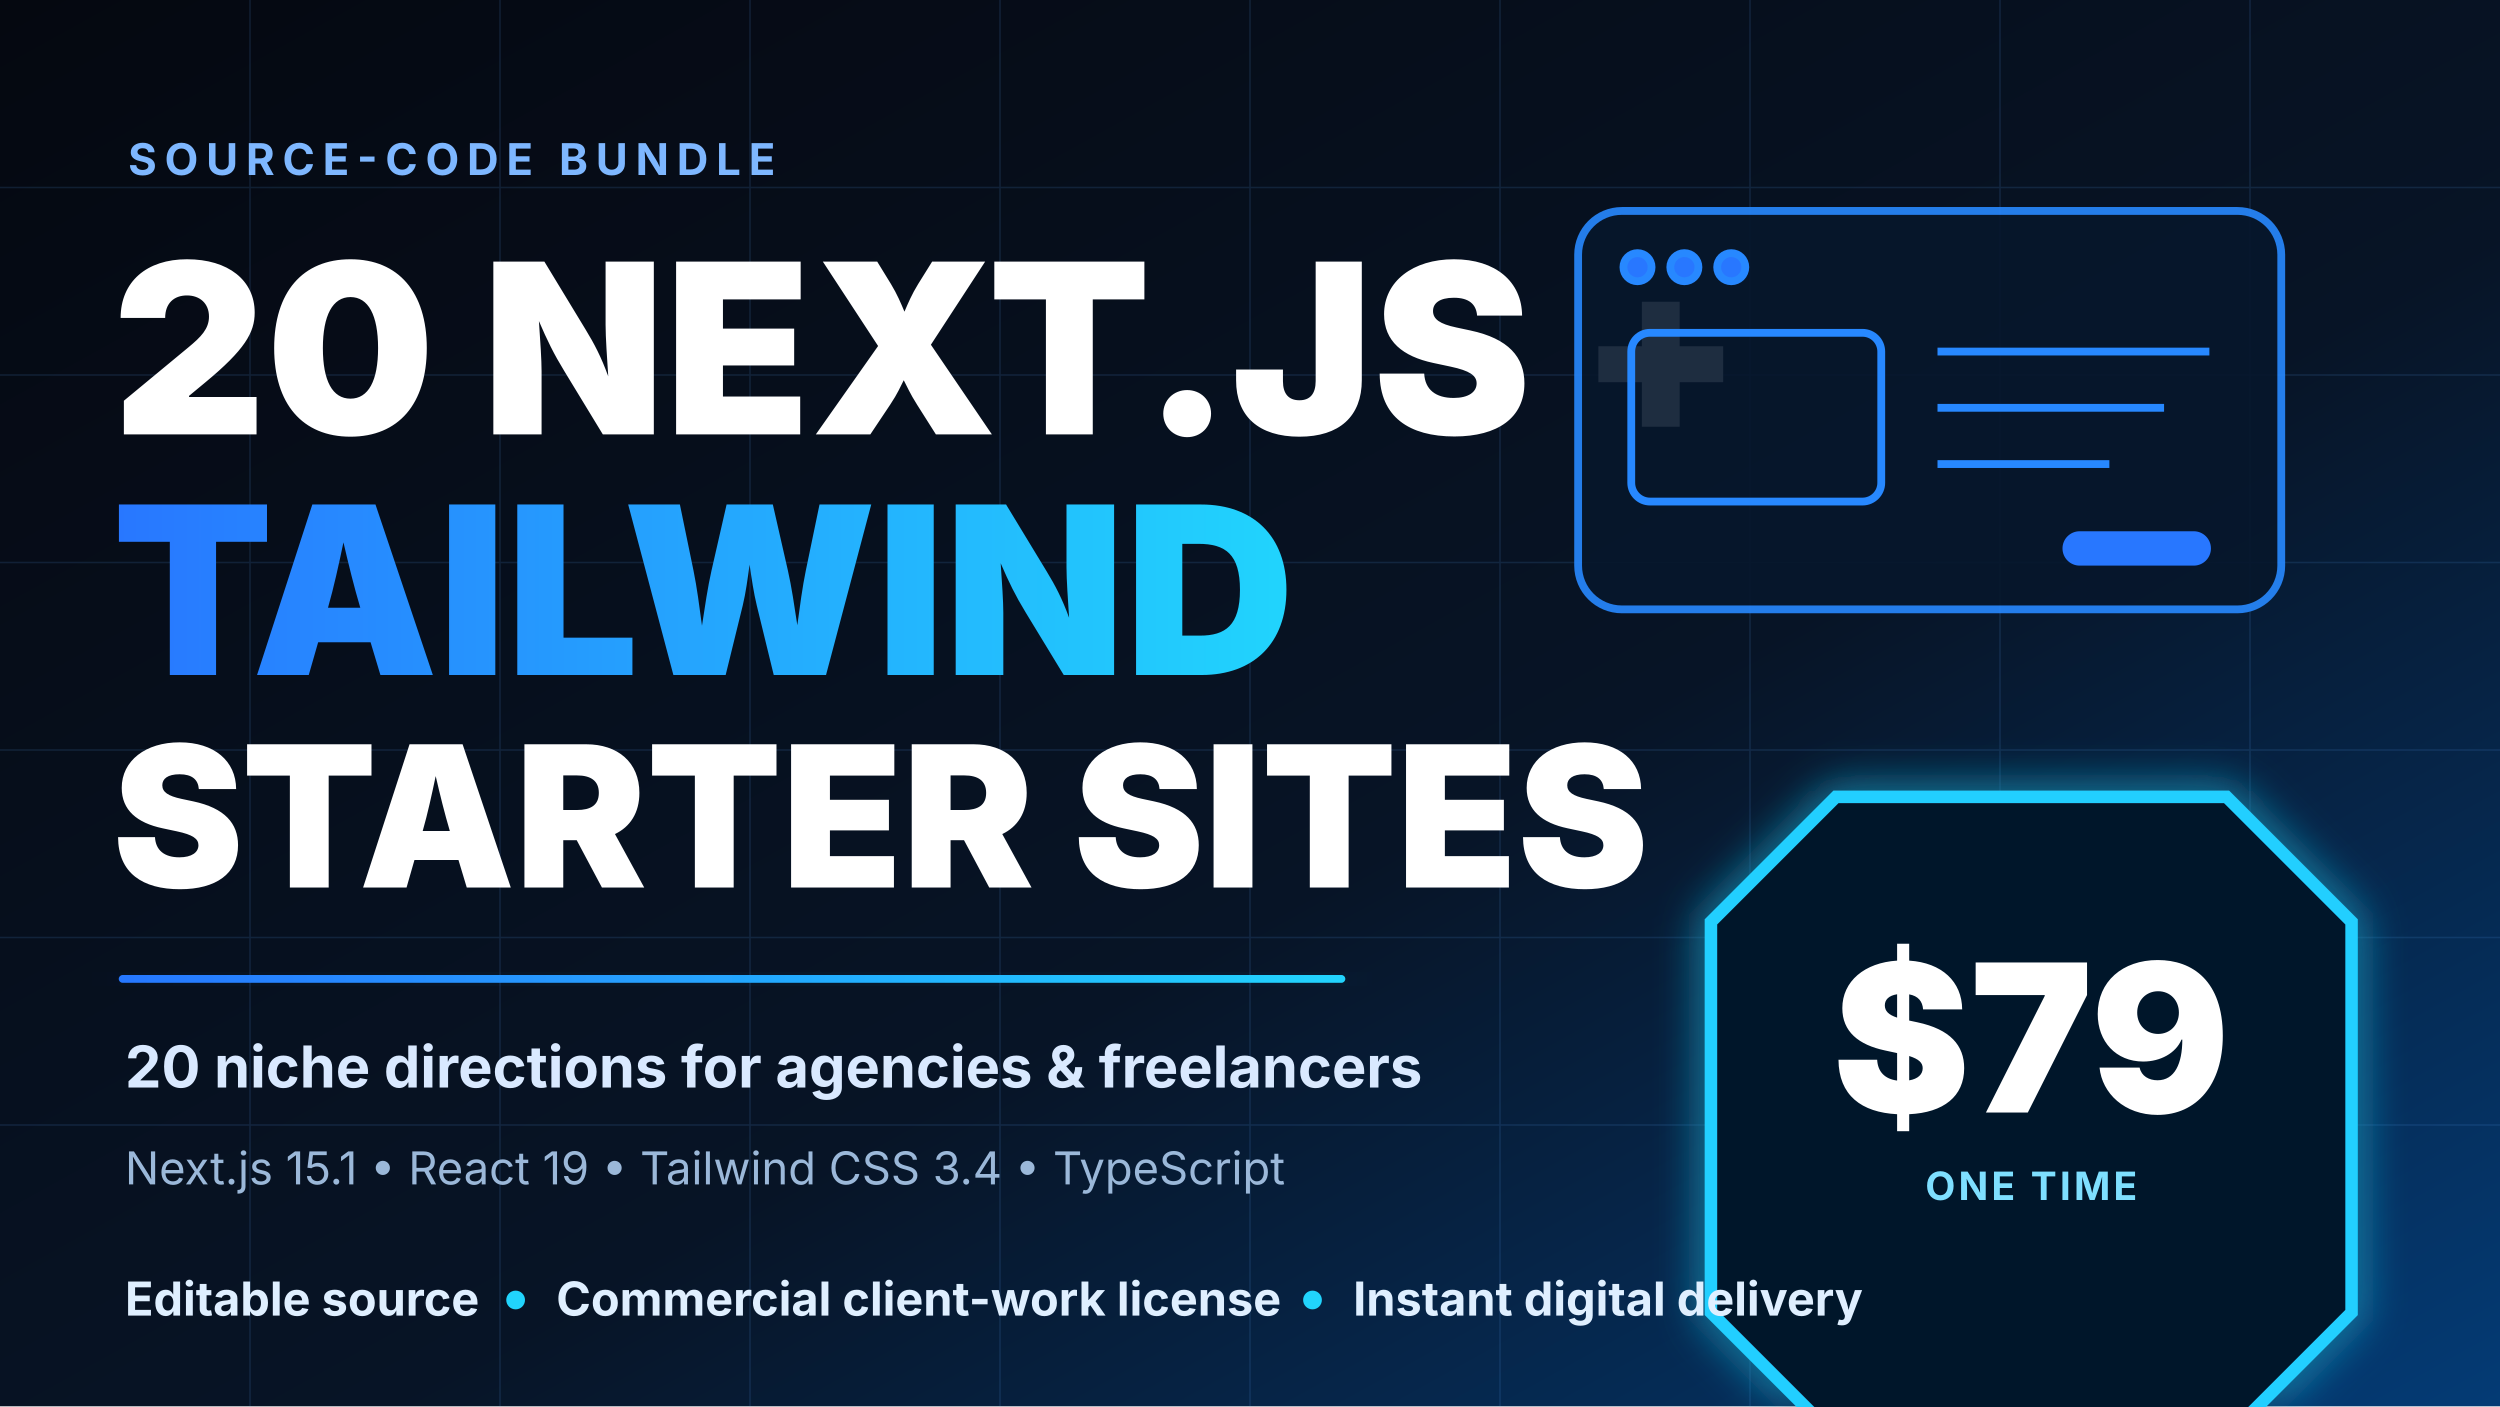
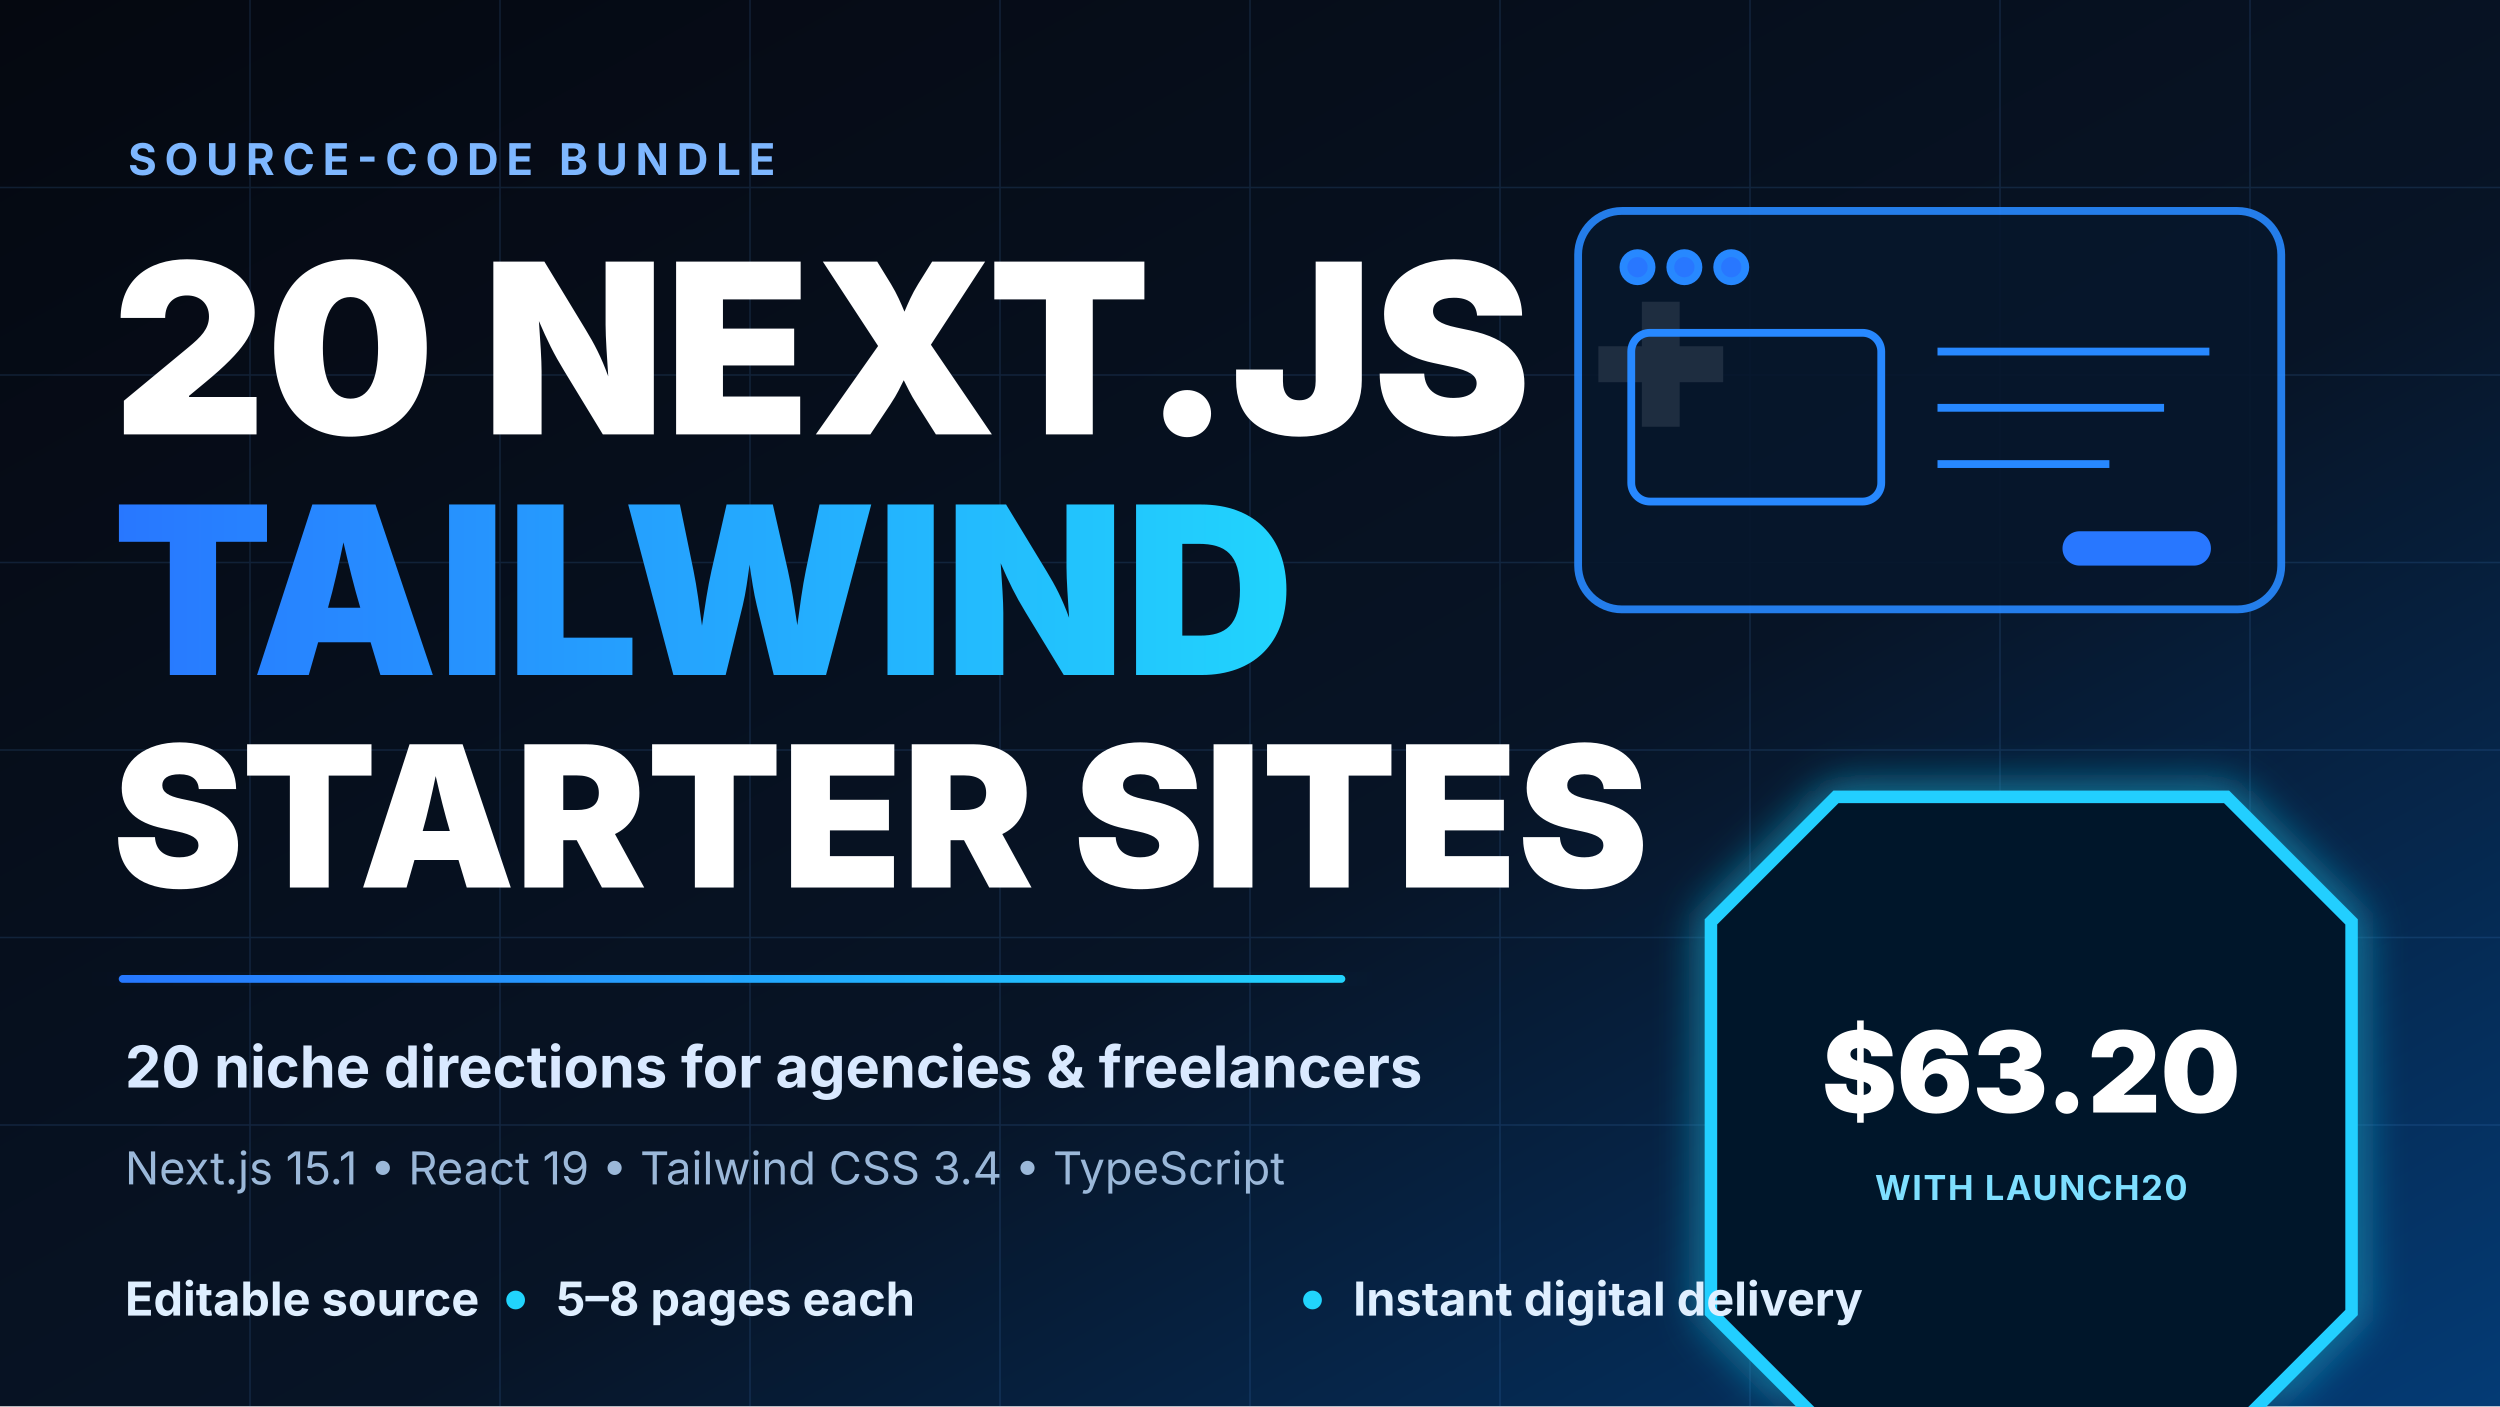
<svg xmlns="http://www.w3.org/2000/svg" width="1600" height="900" viewBox="0 0 1600 900" role="img" aria-labelledby="title desc">
  <defs>
    <linearGradient id="bg" x1="0" y1="0" x2="1" y2="1">
      <stop offset="0" stop-color="#050810" />
      <stop offset="0.58" stop-color="#071426" />
      <stop offset="1" stop-color="#043b75" />
    </linearGradient>
    <linearGradient id="accent" x1="0" y1="0" x2="1" y2="0">
      <stop offset="0" stop-color="#2877ff" />
      <stop offset="1" stop-color="#21d4fd" />
    </linearGradient>
    <filter id="glow" x="-30%" y="-30%" width="160%" height="160%">
      <feGaussianBlur stdDeviation="14" result="blur" />
      <feMerge>
        <feMergeNode in="blur" />
        <feMergeNode in="SourceGraphic" />
      </feMerge>
    </filter>
  </defs>
  <rect width="1600" height="900" fill="url(#bg)" />
  <g opacity=".13" stroke="#5ea7ff">
    <path d="M0 120H1600M0 240H1600M0 360H1600M0 480H1600M0 600H1600M0 720H1600" />
    <path d="M160 0V900M320 0V900M480 0V900M640 0V900M800 0V900M960 0V900M1120 0V900M1280 0V900M1440 0V900" />
  </g>
  <g font-family="Inter,ui-sans-serif,system-ui,-apple-system,BlinkMacSystemFont,'Segoe UI',sans-serif">
    <text x="82" y="112" fill="#7eb7ff" font-size="28" font-weight="700" letter-spacing="5">SOURCE-CODE BUNDLE</text>
    <text x="72" y="278" fill="#fff" font-size="152" font-weight="900">20 NEXT.JS +</text>
    <text x="72" y="432" fill="url(#accent)" font-size="150" font-weight="900">TAILWIND</text>
    <text x="72" y="568" fill="#fff" font-size="126" font-weight="900">STARTER SITES</text>
    <rect x="76" y="624" width="785" height="5" rx="2.5" fill="url(#accent)" filter="url(#glow)" />
    <text x="80" y="696" fill="#d9e9ff" font-size="37" font-weight="650">20 niche directions for agencies &amp; freelancers</text>
    <text x="80" y="758" fill="#9bb8d9" font-size="29">Next.js 15.1 • React 19 • Tailwind CSS 3.4 • TypeScript</text>
    <g transform="translate(1125 510)">
      <path d="M50 0H300L380 80V330L300 410H50L-30 330V80Z" fill="#06142a" stroke="#22cfff" stroke-width="8" filter="url(#glow)" />
-       <text x="175" y="202" fill="#fff" font-size="132" font-weight="900" text-anchor="middle">$79</text>
-       <text x="175" y="258" fill="#7edfff" font-size="25" font-weight="750" text-anchor="middle" letter-spacing="2">ONE TIME</text>
+       <text x="175" y="202" fill="#fff" font-size="72" font-weight="900" text-anchor="middle">$63.20</text>
+       <text x="175" y="258" fill="#7edfff" font-size="22" font-weight="750" text-anchor="middle" letter-spacing="1">WITH LAUNCH20</text>
    </g>
    <g transform="translate(1010 135)" fill="none" stroke="#2788ff" stroke-width="5">
      <rect x="0" y="0" width="450" height="255" rx="28" fill="#06162b" opacity=".9" />
      <circle cx="38" cy="36" r="9" fill="#2877ff" />
      <circle cx="68" cy="36" r="9" fill="#2877ff" />
      <circle cx="98" cy="36" r="9" fill="#2877ff" />
      <rect x="34" y="78" width="160" height="108" rx="12" />
      <path d="M230 90H404M230 126H375M230 162H340" />
      <rect x="310" y="205" width="95" height="22" rx="11" fill="#2877ff" stroke="none" />
    </g>
    <text x="80" y="842" fill="#dfefff" font-size="30" font-weight="650">Editable source</text>
    <circle cx="330" cy="832" r="6" fill="#21d4fd" />
-     <text x="356" y="842" fill="#dfefff" font-size="30" font-weight="650">Commercial client-work license</text>
+     <text x="356" y="842" fill="#dfefff" font-size="30" font-weight="650">5–8 pages each</text>
    <circle cx="840" cy="832" r="6" fill="#21d4fd" />
    <text x="866" y="842" fill="#dfefff" font-size="30" font-weight="650">Instant digital delivery</text>
  </g>
</svg>
